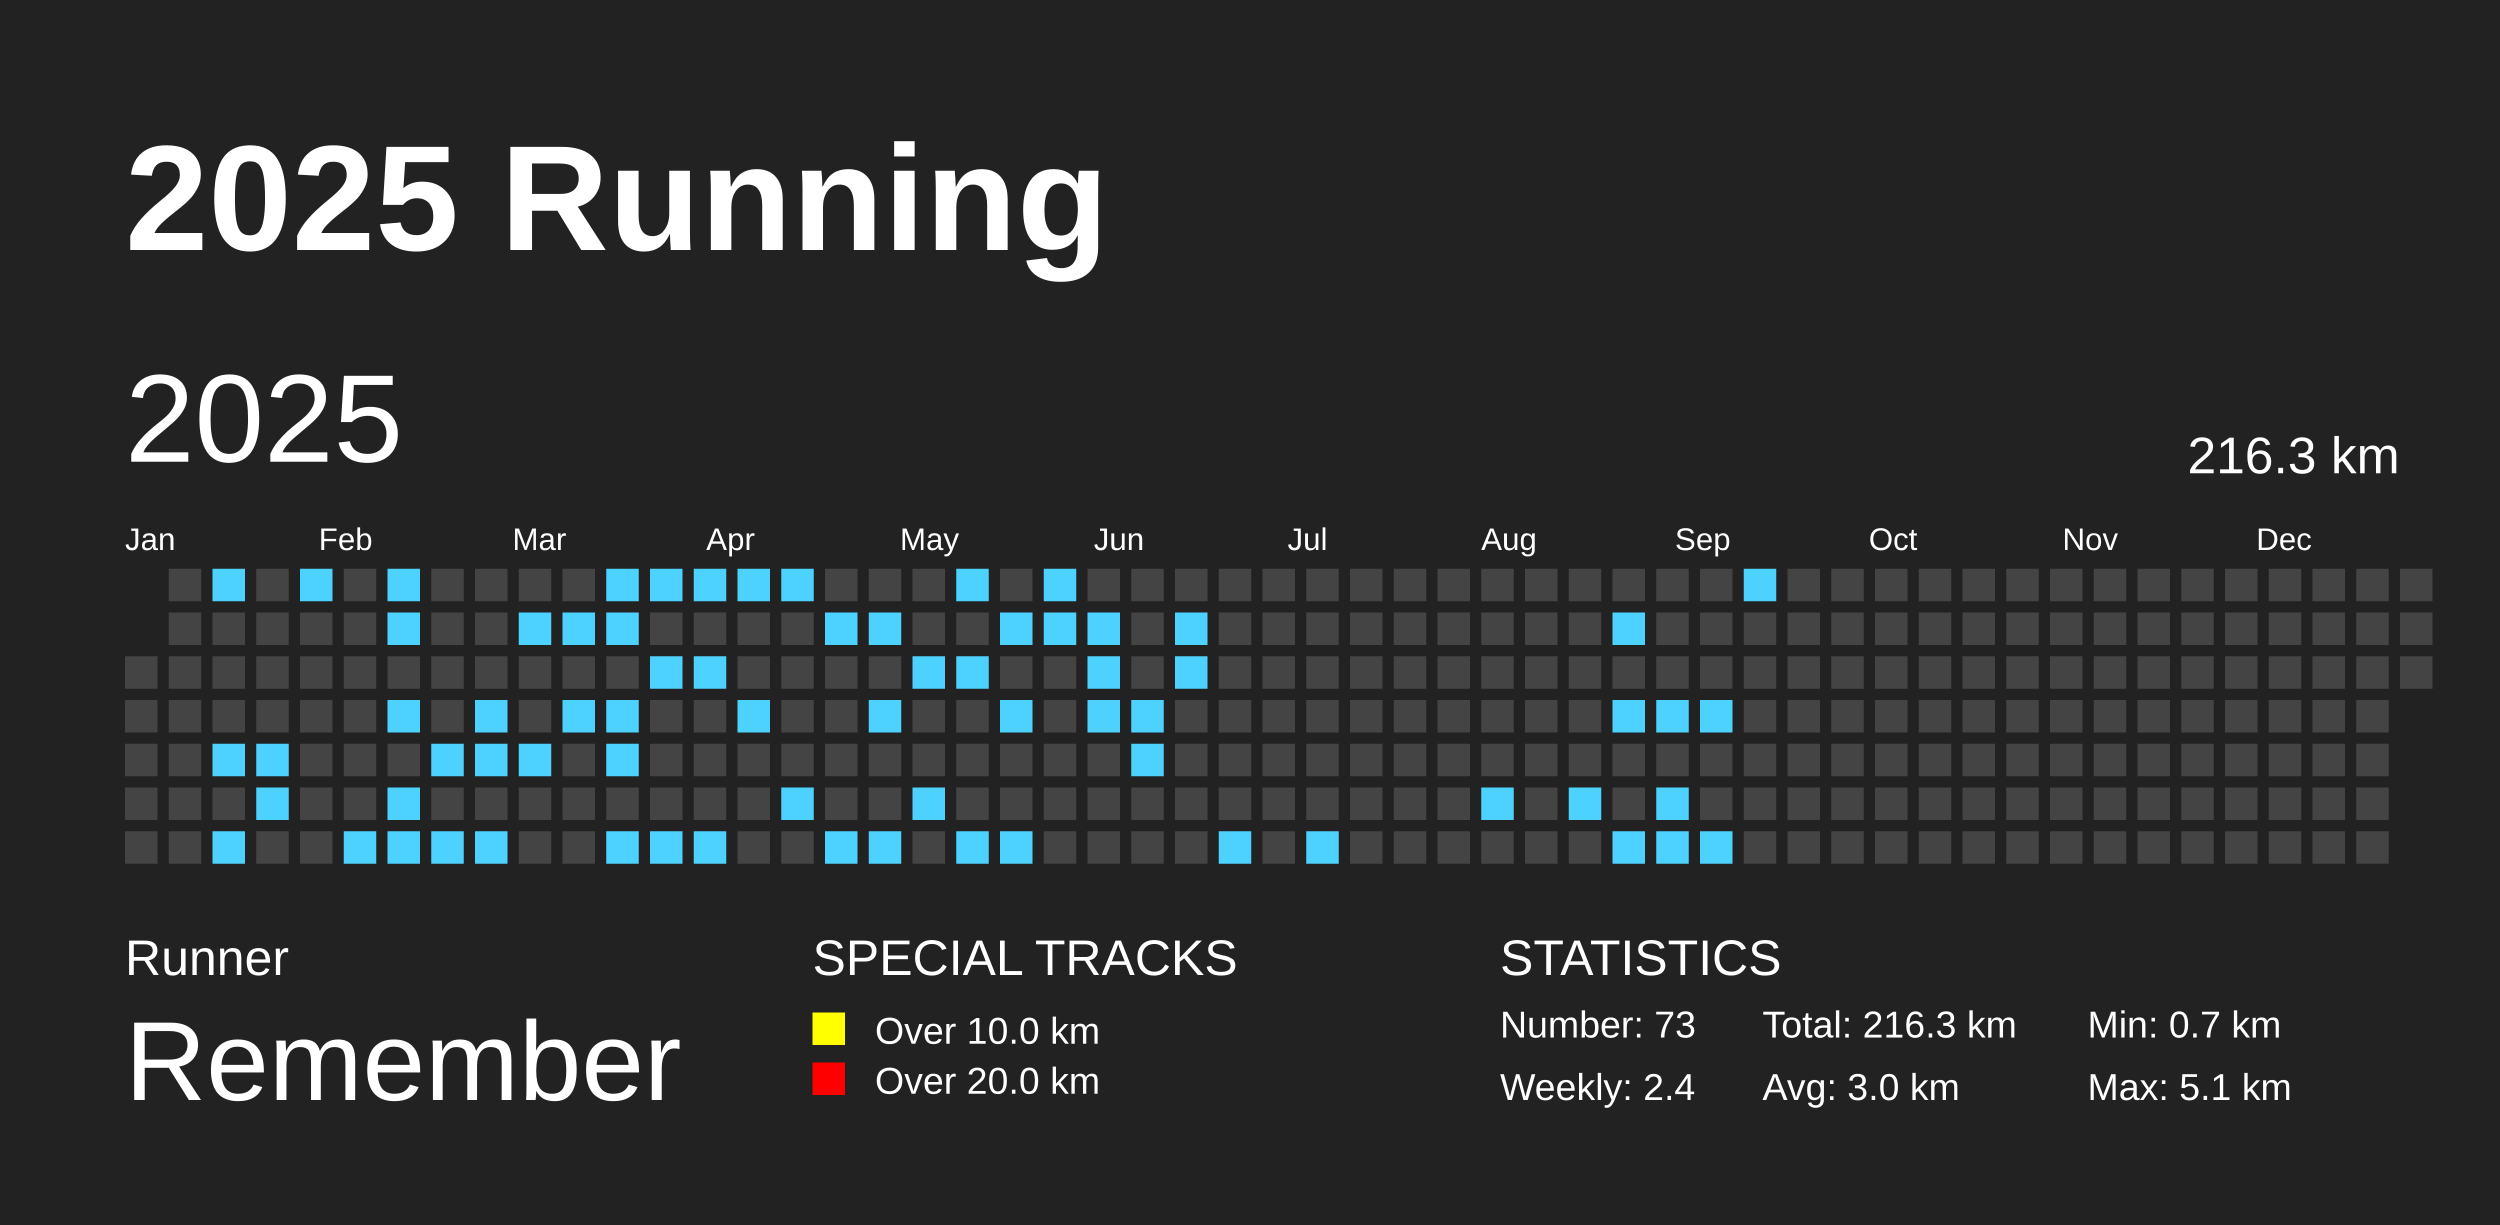
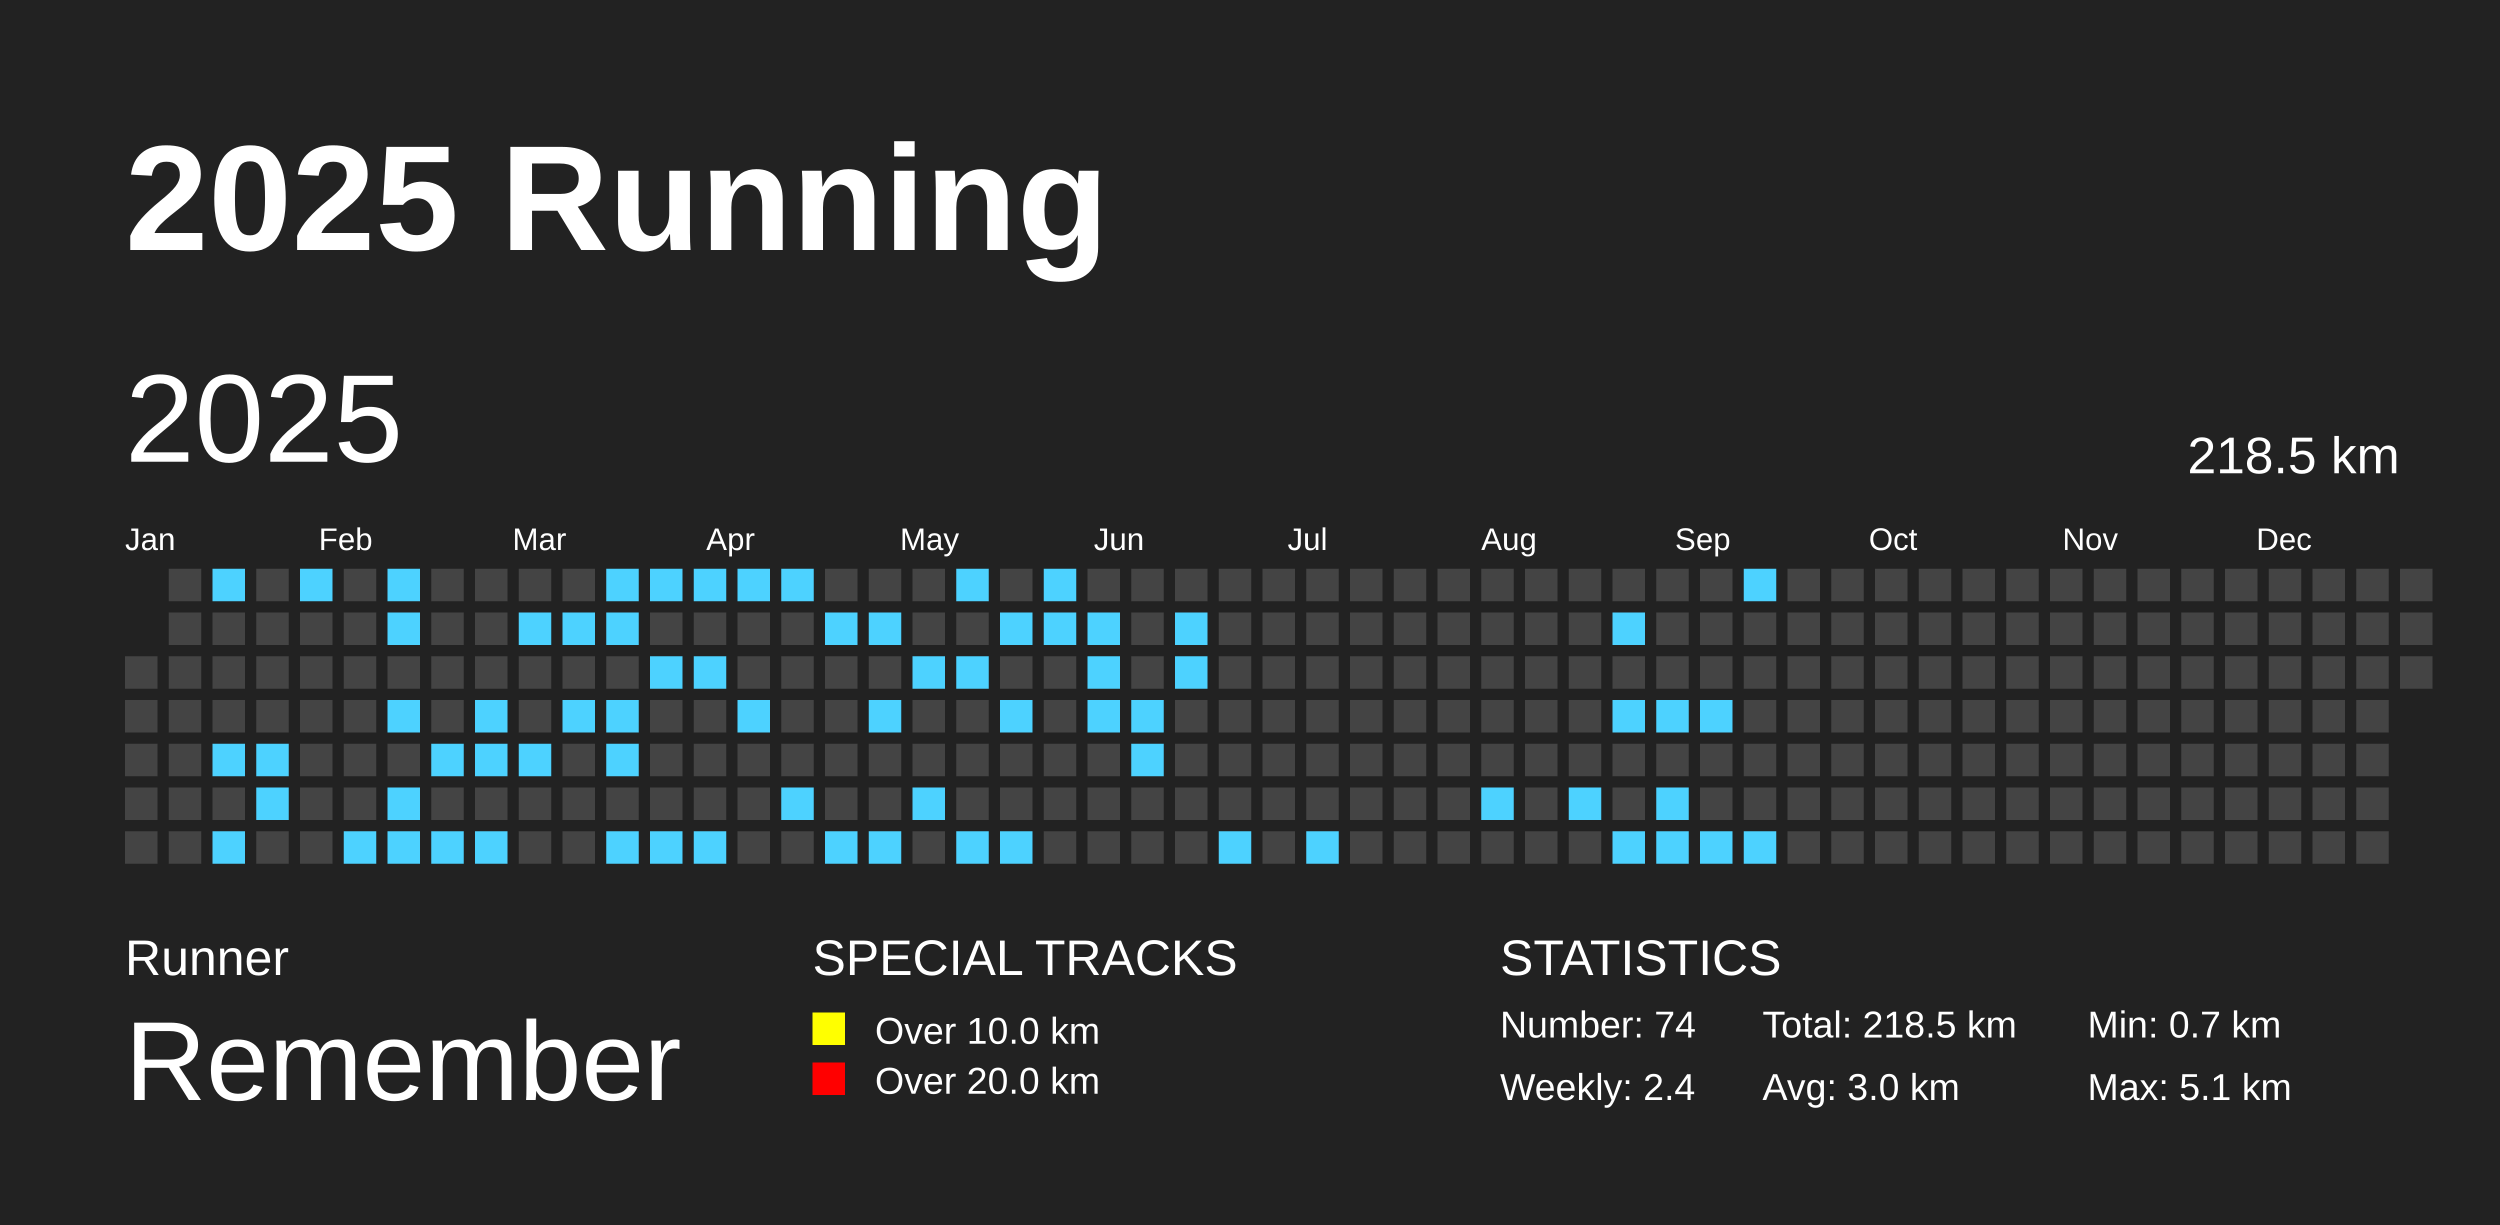
<svg xmlns="http://www.w3.org/2000/svg" baseProfile="full" height="98mm" version="1.1" viewBox="0,0,200,98" width="200mm">
  <defs />
  <rect fill="#222222" height="98" width="200" x="0" y="0" />
  <text fill="#FFFFFF" style="font-size:12px; font-family:Arial; font-weight:bold;" x="10" y="20">2025 Running</text>
  <text fill="#FFFFFF" style="font-size:4px; font-family:Arial" x="10" y="78">Runner</text>
  <text fill="#FFFFFF" style="font-size:9px; font-family:Arial" x="10" y="88">Remember</text>
  <text fill="#FFFFFF" style="font-size:4px; font-family:Arial" x="65" y="78">SPECIAL TRACKS</text>
  <rect fill="yellow" height="2.6" width="2.6" x="65" y="81" />
  <text fill="#FFFFFF" style="font-size:3px; font-family:Arial" x="70" y="83.5">Over 10.0 km</text>
  <rect fill="red" height="2.6" width="2.6" x="65" y="85" />
  <text fill="#FFFFFF" style="font-size:3px; font-family:Arial" x="70" y="87.5">Over 20.0 km</text>
  <text fill="#FFFFFF" style="font-size:4px; font-family:Arial" x="120" y="78">STATISTICS</text>
-   <text fill="#FFFFFF" style="font-size:3px; font-family:Arial" x="120" y="83">Number: 73</text>
+   <text fill="#FFFFFF" style="font-size:3px; font-family:Arial" x="120" y="83">Number: 74</text>
  <text fill="#FFFFFF" style="font-size:3px; font-family:Arial" x="120" y="88">Weekly: 2.4</text>
-   <text fill="#FFFFFF" style="font-size:3px; font-family:Arial" x="141" y="83">Total: 216.3 km</text>
+   <text fill="#FFFFFF" style="font-size:3px; font-family:Arial" x="141" y="83">Total: 218.5 km</text>
  <text fill="#FFFFFF" style="font-size:3px; font-family:Arial" x="141" y="88">Avg: 3.0 km</text>
  <text fill="#FFFFFF" style="font-size:3px; font-family:Arial" x="167" y="83">Min: 0.7 km</text>
  <text fill="#FFFFFF" style="font-size:3px; font-family:Arial" x="167" y="88">Max: 5.1 km</text>
  <text dominant-baseline="hanging" fill="#FFFFFF" style="font-size:10.0px; font-family:Arial;" x="10" y="30">2025</text>
-   <text dominant-baseline="hanging" fill="#FFFFFF" style="font-size:4.125px; font-family:Arial;" x="175" y="35">216.3 km</text>
+   <text dominant-baseline="hanging" fill="#FFFFFF" style="font-size:4.125px; font-family:Arial;" x="175" y="35">218.5 km</text>
  <text fill="#FFFFFF" style="font-size:2.5px; font-family:Arial" x="10.0" y="44">Jan</text>
  <text fill="#FFFFFF" style="font-size:2.5px; font-family:Arial" x="25.5" y="44">Feb</text>
  <text fill="#FFFFFF" style="font-size:2.5px; font-family:Arial" x="41.0" y="44">Mar</text>
  <text fill="#FFFFFF" style="font-size:2.5px; font-family:Arial" x="56.5" y="44">Apr</text>
  <text fill="#FFFFFF" style="font-size:2.5px; font-family:Arial" x="72.0" y="44">May</text>
  <text fill="#FFFFFF" style="font-size:2.5px; font-family:Arial" x="87.5" y="44">Jun</text>
  <text fill="#FFFFFF" style="font-size:2.5px; font-family:Arial" x="103.0" y="44">Jul</text>
  <text fill="#FFFFFF" style="font-size:2.5px; font-family:Arial" x="118.5" y="44">Aug</text>
  <text fill="#FFFFFF" style="font-size:2.5px; font-family:Arial" x="134.0" y="44">Sep</text>
  <text fill="#FFFFFF" style="font-size:2.5px; font-family:Arial" x="149.5" y="44">Oct</text>
  <text fill="#FFFFFF" style="font-size:2.5px; font-family:Arial" x="165.0" y="44">Nov</text>
  <text fill="#FFFFFF" style="font-size:2.5px; font-family:Arial" x="180.5" y="44">Dec</text>
  <rect fill="#444444" height="2.6" width="2.6" x="10.0" y="52.5" />
  <rect fill="#444444" height="2.6" width="2.6" x="10.0" y="56.0" />
  <rect fill="#444444" height="2.6" width="2.6" x="10.0" y="59.5" />
  <rect fill="#444444" height="2.6" width="2.6" x="10.0" y="63.0" />
  <rect fill="#444444" height="2.6" width="2.6" x="10.0" y="66.5" />
  <rect fill="#444444" height="2.6" width="2.6" x="13.5" y="45.5" />
  <rect fill="#444444" height="2.6" width="2.6" x="13.5" y="49.0" />
  <rect fill="#444444" height="2.6" width="2.6" x="13.5" y="52.5" />
  <rect fill="#444444" height="2.6" width="2.6" x="13.5" y="56.0" />
  <rect fill="#444444" height="2.6" width="2.6" x="13.5" y="59.5" />
  <rect fill="#444444" height="2.6" width="2.6" x="13.5" y="63.0" />
  <rect fill="#444444" height="2.6" width="2.6" x="13.5" y="66.5" />
  <rect fill="#4DD2FF" height="2.6" width="2.6" x="17.0" y="45.5" />
  <rect fill="#444444" height="2.6" width="2.6" x="17.0" y="49.0" />
  <rect fill="#444444" height="2.6" width="2.6" x="17.0" y="52.5" />
  <rect fill="#444444" height="2.6" width="2.6" x="17.0" y="56.0" />
  <rect fill="#4DD2FF" height="2.6" width="2.6" x="17.0" y="59.5" />
  <rect fill="#444444" height="2.6" width="2.6" x="17.0" y="63.0" />
  <rect fill="#4DD2FF" height="2.6" width="2.6" x="17.0" y="66.5" />
  <rect fill="#444444" height="2.6" width="2.6" x="20.5" y="45.5" />
  <rect fill="#444444" height="2.6" width="2.6" x="20.5" y="49.0" />
  <rect fill="#444444" height="2.6" width="2.6" x="20.5" y="52.5" />
  <rect fill="#444444" height="2.6" width="2.6" x="20.5" y="56.0" />
  <rect fill="#4DD2FF" height="2.6" width="2.6" x="20.5" y="59.5" />
  <rect fill="#4DD2FF" height="2.6" width="2.6" x="20.5" y="63.0" />
  <rect fill="#444444" height="2.6" width="2.6" x="20.5" y="66.5" />
  <rect fill="#4DD2FF" height="2.6" width="2.6" x="24.0" y="45.5" />
  <rect fill="#444444" height="2.6" width="2.6" x="24.0" y="49.0" />
  <rect fill="#444444" height="2.6" width="2.6" x="24.0" y="52.5" />
  <rect fill="#444444" height="2.6" width="2.6" x="24.0" y="56.0" />
  <rect fill="#444444" height="2.6" width="2.6" x="24.0" y="59.5" />
  <rect fill="#444444" height="2.6" width="2.6" x="24.0" y="63.0" />
  <rect fill="#444444" height="2.6" width="2.6" x="24.0" y="66.5" />
  <rect fill="#444444" height="2.6" width="2.6" x="27.5" y="45.5" />
  <rect fill="#444444" height="2.6" width="2.6" x="27.5" y="49.0" />
  <rect fill="#444444" height="2.6" width="2.6" x="27.5" y="52.5" />
  <rect fill="#444444" height="2.6" width="2.6" x="27.5" y="56.0" />
  <rect fill="#444444" height="2.6" width="2.6" x="27.5" y="59.5" />
  <rect fill="#444444" height="2.6" width="2.6" x="27.5" y="63.0" />
  <rect fill="#4DD2FF" height="2.6" width="2.6" x="27.5" y="66.5" />
  <rect fill="#4DD2FF" height="2.6" width="2.6" x="31.0" y="45.5" />
  <rect fill="#4DD2FF" height="2.6" width="2.6" x="31.0" y="49.0" />
  <rect fill="#444444" height="2.6" width="2.6" x="31.0" y="52.5" />
  <rect fill="#4DD2FF" height="2.6" width="2.6" x="31.0" y="56.0" />
  <rect fill="#444444" height="2.6" width="2.6" x="31.0" y="59.5" />
  <rect fill="#4DD2FF" height="2.6" width="2.6" x="31.0" y="63.0" />
  <rect fill="#4DD2FF" height="2.6" width="2.6" x="31.0" y="66.5" />
  <rect fill="#444444" height="2.6" width="2.6" x="34.5" y="45.5" />
  <rect fill="#444444" height="2.6" width="2.6" x="34.5" y="49.0" />
  <rect fill="#444444" height="2.6" width="2.6" x="34.5" y="52.5" />
  <rect fill="#444444" height="2.6" width="2.6" x="34.5" y="56.0" />
  <rect fill="#4DD2FF" height="2.6" width="2.6" x="34.5" y="59.5" />
  <rect fill="#444444" height="2.6" width="2.6" x="34.5" y="63.0" />
  <rect fill="#4DD2FF" height="2.6" width="2.6" x="34.5" y="66.5" />
  <rect fill="#444444" height="2.6" width="2.6" x="38.0" y="45.5" />
  <rect fill="#444444" height="2.6" width="2.6" x="38.0" y="49.0" />
  <rect fill="#444444" height="2.6" width="2.6" x="38.0" y="52.5" />
  <rect fill="#4DD2FF" height="2.6" width="2.6" x="38.0" y="56.0" />
  <rect fill="#4DD2FF" height="2.6" width="2.6" x="38.0" y="59.5" />
  <rect fill="#444444" height="2.6" width="2.6" x="38.0" y="63.0" />
  <rect fill="#4DD2FF" height="2.6" width="2.6" x="38.0" y="66.5" />
  <rect fill="#444444" height="2.6" width="2.6" x="41.5" y="45.5" />
  <rect fill="#4DD2FF" height="2.6" width="2.6" x="41.5" y="49.0" />
  <rect fill="#444444" height="2.6" width="2.6" x="41.5" y="52.5" />
  <rect fill="#444444" height="2.6" width="2.6" x="41.5" y="56.0" />
  <rect fill="#4DD2FF" height="2.6" width="2.6" x="41.5" y="59.5" />
  <rect fill="#444444" height="2.6" width="2.6" x="41.5" y="63.0" />
  <rect fill="#444444" height="2.6" width="2.6" x="41.5" y="66.5" />
  <rect fill="#444444" height="2.6" width="2.6" x="45.0" y="45.5" />
  <rect fill="#4DD2FF" height="2.6" width="2.6" x="45.0" y="49.0" />
  <rect fill="#444444" height="2.6" width="2.6" x="45.0" y="52.5" />
  <rect fill="#4DD2FF" height="2.6" width="2.6" x="45.0" y="56.0" />
  <rect fill="#444444" height="2.6" width="2.6" x="45.0" y="59.5" />
  <rect fill="#444444" height="2.6" width="2.6" x="45.0" y="63.0" />
  <rect fill="#444444" height="2.6" width="2.6" x="45.0" y="66.5" />
  <rect fill="#4DD2FF" height="2.6" width="2.6" x="48.5" y="45.5" />
  <rect fill="#4DD2FF" height="2.6" width="2.6" x="48.5" y="49.0" />
  <rect fill="#444444" height="2.6" width="2.6" x="48.5" y="52.5" />
  <rect fill="#4DD2FF" height="2.6" width="2.6" x="48.5" y="56.0" />
  <rect fill="#4DD2FF" height="2.6" width="2.6" x="48.5" y="59.5" />
  <rect fill="#444444" height="2.6" width="2.6" x="48.5" y="63.0" />
  <rect fill="#4DD2FF" height="2.6" width="2.6" x="48.5" y="66.5" />
  <rect fill="#4DD2FF" height="2.6" width="2.6" x="52.0" y="45.5" />
  <rect fill="#444444" height="2.6" width="2.6" x="52.0" y="49.0" />
  <rect fill="#4DD2FF" height="2.6" width="2.6" x="52.0" y="52.5" />
  <rect fill="#444444" height="2.6" width="2.6" x="52.0" y="56.0" />
  <rect fill="#444444" height="2.6" width="2.6" x="52.0" y="59.5" />
  <rect fill="#444444" height="2.6" width="2.6" x="52.0" y="63.0" />
  <rect fill="#4DD2FF" height="2.6" width="2.6" x="52.0" y="66.5" />
  <rect fill="#4DD2FF" height="2.6" width="2.6" x="55.5" y="45.5" />
  <rect fill="#444444" height="2.6" width="2.6" x="55.5" y="49.0" />
  <rect fill="#4DD2FF" height="2.6" width="2.6" x="55.5" y="52.5" />
  <rect fill="#444444" height="2.6" width="2.6" x="55.5" y="56.0" />
  <rect fill="#444444" height="2.6" width="2.6" x="55.5" y="59.5" />
  <rect fill="#444444" height="2.6" width="2.6" x="55.5" y="63.0" />
  <rect fill="#4DD2FF" height="2.6" width="2.6" x="55.5" y="66.5" />
  <rect fill="#4DD2FF" height="2.6" width="2.6" x="59.0" y="45.5" />
  <rect fill="#444444" height="2.6" width="2.6" x="59.0" y="49.0" />
  <rect fill="#444444" height="2.6" width="2.6" x="59.0" y="52.5" />
  <rect fill="#4DD2FF" height="2.6" width="2.6" x="59.0" y="56.0" />
  <rect fill="#444444" height="2.6" width="2.6" x="59.0" y="59.5" />
  <rect fill="#444444" height="2.6" width="2.6" x="59.0" y="63.0" />
  <rect fill="#444444" height="2.6" width="2.6" x="59.0" y="66.5" />
  <rect fill="#4DD2FF" height="2.6" width="2.6" x="62.5" y="45.5" />
  <rect fill="#444444" height="2.6" width="2.6" x="62.5" y="49.0" />
  <rect fill="#444444" height="2.6" width="2.6" x="62.5" y="52.5" />
  <rect fill="#444444" height="2.6" width="2.6" x="62.5" y="56.0" />
  <rect fill="#444444" height="2.6" width="2.6" x="62.5" y="59.5" />
  <rect fill="#4DD2FF" height="2.6" width="2.6" x="62.5" y="63.0" />
  <rect fill="#444444" height="2.6" width="2.6" x="62.5" y="66.5" />
  <rect fill="#444444" height="2.6" width="2.6" x="66.0" y="45.5" />
  <rect fill="#4DD2FF" height="2.6" width="2.6" x="66.0" y="49.0" />
  <rect fill="#444444" height="2.6" width="2.6" x="66.0" y="52.5" />
  <rect fill="#444444" height="2.6" width="2.6" x="66.0" y="56.0" />
  <rect fill="#444444" height="2.6" width="2.6" x="66.0" y="59.5" />
  <rect fill="#444444" height="2.6" width="2.6" x="66.0" y="63.0" />
  <rect fill="#4DD2FF" height="2.6" width="2.6" x="66.0" y="66.5" />
  <rect fill="#444444" height="2.6" width="2.6" x="69.5" y="45.5" />
  <rect fill="#4DD2FF" height="2.6" width="2.6" x="69.5" y="49.0" />
  <rect fill="#444444" height="2.6" width="2.6" x="69.5" y="52.5" />
  <rect fill="#4DD2FF" height="2.6" width="2.6" x="69.5" y="56.0" />
  <rect fill="#444444" height="2.6" width="2.6" x="69.5" y="59.5" />
  <rect fill="#444444" height="2.6" width="2.6" x="69.5" y="63.0" />
  <rect fill="#4DD2FF" height="2.6" width="2.6" x="69.5" y="66.5" />
  <rect fill="#444444" height="2.6" width="2.6" x="73.0" y="45.5" />
  <rect fill="#444444" height="2.6" width="2.6" x="73.0" y="49.0" />
  <rect fill="#4DD2FF" height="2.6" width="2.6" x="73.0" y="52.5" />
  <rect fill="#444444" height="2.6" width="2.6" x="73.0" y="56.0" />
  <rect fill="#444444" height="2.6" width="2.6" x="73.0" y="59.5" />
  <rect fill="#4DD2FF" height="2.6" width="2.6" x="73.0" y="63.0" />
  <rect fill="#444444" height="2.6" width="2.6" x="73.0" y="66.5" />
  <rect fill="#4DD2FF" height="2.6" width="2.6" x="76.5" y="45.5" />
  <rect fill="#444444" height="2.6" width="2.6" x="76.5" y="49.0" />
  <rect fill="#4DD2FF" height="2.6" width="2.6" x="76.5" y="52.5" />
  <rect fill="#444444" height="2.6" width="2.6" x="76.5" y="56.0" />
  <rect fill="#444444" height="2.6" width="2.6" x="76.5" y="59.5" />
  <rect fill="#444444" height="2.6" width="2.6" x="76.5" y="63.0" />
  <rect fill="#4DD2FF" height="2.6" width="2.6" x="76.5" y="66.5" />
  <rect fill="#444444" height="2.6" width="2.6" x="80.0" y="45.5" />
  <rect fill="#4DD2FF" height="2.6" width="2.6" x="80.0" y="49.0" />
  <rect fill="#444444" height="2.6" width="2.6" x="80.0" y="52.5" />
  <rect fill="#4DD2FF" height="2.6" width="2.6" x="80.0" y="56.0" />
  <rect fill="#444444" height="2.6" width="2.6" x="80.0" y="59.5" />
  <rect fill="#444444" height="2.6" width="2.6" x="80.0" y="63.0" />
  <rect fill="#4DD2FF" height="2.6" width="2.6" x="80.0" y="66.5" />
  <rect fill="#4DD2FF" height="2.6" width="2.6" x="83.5" y="45.5" />
  <rect fill="#4DD2FF" height="2.6" width="2.6" x="83.5" y="49.0" />
  <rect fill="#444444" height="2.6" width="2.6" x="83.5" y="52.5" />
  <rect fill="#444444" height="2.6" width="2.6" x="83.5" y="56.0" />
  <rect fill="#444444" height="2.6" width="2.6" x="83.5" y="59.5" />
  <rect fill="#444444" height="2.6" width="2.6" x="83.5" y="63.0" />
  <rect fill="#444444" height="2.6" width="2.6" x="83.5" y="66.5" />
  <rect fill="#444444" height="2.6" width="2.6" x="87.0" y="45.5" />
  <rect fill="#4DD2FF" height="2.6" width="2.6" x="87.0" y="49.0" />
  <rect fill="#4DD2FF" height="2.6" width="2.6" x="87.0" y="52.5" />
  <rect fill="#4DD2FF" height="2.6" width="2.6" x="87.0" y="56.0" />
  <rect fill="#444444" height="2.6" width="2.6" x="87.0" y="59.5" />
  <rect fill="#444444" height="2.6" width="2.6" x="87.0" y="63.0" />
  <rect fill="#444444" height="2.6" width="2.6" x="87.0" y="66.5" />
  <rect fill="#444444" height="2.6" width="2.6" x="90.5" y="45.5" />
  <rect fill="#444444" height="2.6" width="2.6" x="90.5" y="49.0" />
  <rect fill="#444444" height="2.6" width="2.6" x="90.5" y="52.5" />
  <rect fill="#4DD2FF" height="2.6" width="2.6" x="90.5" y="56.0" />
  <rect fill="#4DD2FF" height="2.6" width="2.6" x="90.5" y="59.5" />
  <rect fill="#444444" height="2.6" width="2.6" x="90.5" y="63.0" />
  <rect fill="#444444" height="2.6" width="2.6" x="90.5" y="66.5" />
  <rect fill="#444444" height="2.6" width="2.6" x="94.0" y="45.5" />
  <rect fill="#4DD2FF" height="2.6" width="2.6" x="94.0" y="49.0" />
  <rect fill="#4DD2FF" height="2.6" width="2.6" x="94.0" y="52.5" />
  <rect fill="#444444" height="2.6" width="2.6" x="94.0" y="56.0" />
  <rect fill="#444444" height="2.6" width="2.6" x="94.0" y="59.5" />
  <rect fill="#444444" height="2.6" width="2.6" x="94.0" y="63.0" />
  <rect fill="#444444" height="2.6" width="2.6" x="94.0" y="66.5" />
  <rect fill="#444444" height="2.6" width="2.6" x="97.5" y="45.5" />
  <rect fill="#444444" height="2.6" width="2.6" x="97.5" y="49.0" />
  <rect fill="#444444" height="2.6" width="2.6" x="97.5" y="52.5" />
  <rect fill="#444444" height="2.6" width="2.6" x="97.5" y="56.0" />
  <rect fill="#444444" height="2.6" width="2.6" x="97.5" y="59.5" />
  <rect fill="#444444" height="2.6" width="2.6" x="97.5" y="63.0" />
  <rect fill="#4DD2FF" height="2.6" width="2.6" x="97.5" y="66.5" />
  <rect fill="#444444" height="2.6" width="2.6" x="101.0" y="45.5" />
  <rect fill="#444444" height="2.6" width="2.6" x="101.0" y="49.0" />
  <rect fill="#444444" height="2.6" width="2.6" x="101.0" y="52.5" />
  <rect fill="#444444" height="2.6" width="2.6" x="101.0" y="56.0" />
  <rect fill="#444444" height="2.6" width="2.6" x="101.0" y="59.5" />
  <rect fill="#444444" height="2.6" width="2.6" x="101.0" y="63.0" />
  <rect fill="#444444" height="2.6" width="2.6" x="101.0" y="66.5" />
  <rect fill="#444444" height="2.6" width="2.6" x="104.5" y="45.5" />
  <rect fill="#444444" height="2.6" width="2.6" x="104.5" y="49.0" />
  <rect fill="#444444" height="2.6" width="2.6" x="104.5" y="52.5" />
  <rect fill="#444444" height="2.6" width="2.6" x="104.5" y="56.0" />
  <rect fill="#444444" height="2.6" width="2.6" x="104.5" y="59.5" />
  <rect fill="#444444" height="2.6" width="2.6" x="104.5" y="63.0" />
  <rect fill="#4DD2FF" height="2.6" width="2.6" x="104.5" y="66.5" />
  <rect fill="#444444" height="2.6" width="2.6" x="108.0" y="45.5" />
  <rect fill="#444444" height="2.6" width="2.6" x="108.0" y="49.0" />
  <rect fill="#444444" height="2.6" width="2.6" x="108.0" y="52.5" />
  <rect fill="#444444" height="2.6" width="2.6" x="108.0" y="56.0" />
  <rect fill="#444444" height="2.6" width="2.6" x="108.0" y="59.5" />
  <rect fill="#444444" height="2.6" width="2.6" x="108.0" y="63.0" />
  <rect fill="#444444" height="2.6" width="2.6" x="108.0" y="66.5" />
  <rect fill="#444444" height="2.6" width="2.6" x="111.5" y="45.5" />
  <rect fill="#444444" height="2.6" width="2.6" x="111.5" y="49.0" />
  <rect fill="#444444" height="2.6" width="2.6" x="111.5" y="52.5" />
  <rect fill="#444444" height="2.6" width="2.6" x="111.5" y="56.0" />
  <rect fill="#444444" height="2.6" width="2.6" x="111.5" y="59.5" />
  <rect fill="#444444" height="2.6" width="2.6" x="111.5" y="63.0" />
  <rect fill="#444444" height="2.6" width="2.6" x="111.5" y="66.5" />
  <rect fill="#444444" height="2.6" width="2.6" x="115.0" y="45.5" />
  <rect fill="#444444" height="2.6" width="2.6" x="115.0" y="49.0" />
  <rect fill="#444444" height="2.6" width="2.6" x="115.0" y="52.5" />
  <rect fill="#444444" height="2.6" width="2.6" x="115.0" y="56.0" />
  <rect fill="#444444" height="2.6" width="2.6" x="115.0" y="59.5" />
  <rect fill="#444444" height="2.6" width="2.6" x="115.0" y="63.0" />
  <rect fill="#444444" height="2.6" width="2.6" x="115.0" y="66.5" />
  <rect fill="#444444" height="2.6" width="2.6" x="118.5" y="45.5" />
  <rect fill="#444444" height="2.6" width="2.6" x="118.5" y="49.0" />
  <rect fill="#444444" height="2.6" width="2.6" x="118.5" y="52.5" />
  <rect fill="#444444" height="2.6" width="2.6" x="118.5" y="56.0" />
  <rect fill="#444444" height="2.6" width="2.6" x="118.5" y="59.5" />
  <rect fill="#4DD2FF" height="2.6" width="2.6" x="118.5" y="63.0" />
  <rect fill="#444444" height="2.6" width="2.6" x="118.5" y="66.5" />
  <rect fill="#444444" height="2.6" width="2.6" x="122.0" y="45.5" />
  <rect fill="#444444" height="2.6" width="2.6" x="122.0" y="49.0" />
  <rect fill="#444444" height="2.6" width="2.6" x="122.0" y="52.5" />
  <rect fill="#444444" height="2.6" width="2.6" x="122.0" y="56.0" />
  <rect fill="#444444" height="2.6" width="2.6" x="122.0" y="59.5" />
  <rect fill="#444444" height="2.6" width="2.6" x="122.0" y="63.0" />
  <rect fill="#444444" height="2.6" width="2.6" x="122.0" y="66.5" />
  <rect fill="#444444" height="2.6" width="2.6" x="125.5" y="45.5" />
  <rect fill="#444444" height="2.6" width="2.6" x="125.5" y="49.0" />
  <rect fill="#444444" height="2.6" width="2.6" x="125.5" y="52.5" />
  <rect fill="#444444" height="2.6" width="2.6" x="125.5" y="56.0" />
  <rect fill="#444444" height="2.6" width="2.6" x="125.5" y="59.5" />
  <rect fill="#4DD2FF" height="2.6" width="2.6" x="125.5" y="63.0" />
  <rect fill="#444444" height="2.6" width="2.6" x="125.5" y="66.5" />
  <rect fill="#444444" height="2.6" width="2.6" x="129.0" y="45.5" />
  <rect fill="#4DD2FF" height="2.6" width="2.6" x="129.0" y="49.0" />
  <rect fill="#444444" height="2.6" width="2.6" x="129.0" y="52.5" />
  <rect fill="#4DD2FF" height="2.6" width="2.6" x="129.0" y="56.0" />
  <rect fill="#444444" height="2.6" width="2.6" x="129.0" y="59.5" />
  <rect fill="#444444" height="2.6" width="2.6" x="129.0" y="63.0" />
  <rect fill="#4DD2FF" height="2.6" width="2.6" x="129.0" y="66.5" />
  <rect fill="#444444" height="2.6" width="2.6" x="132.5" y="45.5" />
  <rect fill="#444444" height="2.6" width="2.6" x="132.5" y="49.0" />
  <rect fill="#444444" height="2.6" width="2.6" x="132.5" y="52.5" />
  <rect fill="#4DD2FF" height="2.6" width="2.6" x="132.5" y="56.0" />
  <rect fill="#444444" height="2.6" width="2.6" x="132.5" y="59.5" />
  <rect fill="#4DD2FF" height="2.6" width="2.6" x="132.5" y="63.0" />
  <rect fill="#4DD2FF" height="2.6" width="2.6" x="132.5" y="66.5" />
  <rect fill="#444444" height="2.6" width="2.6" x="136.0" y="45.5" />
  <rect fill="#444444" height="2.6" width="2.6" x="136.0" y="49.0" />
  <rect fill="#444444" height="2.6" width="2.6" x="136.0" y="52.5" />
  <rect fill="#4DD2FF" height="2.6" width="2.6" x="136.0" y="56.0" />
  <rect fill="#444444" height="2.6" width="2.6" x="136.0" y="59.5" />
  <rect fill="#444444" height="2.6" width="2.6" x="136.0" y="63.0" />
  <rect fill="#4DD2FF" height="2.6" width="2.6" x="136.0" y="66.5" />
  <rect fill="#4DD2FF" height="2.6" width="2.6" x="139.5" y="45.5" />
  <rect fill="#444444" height="2.6" width="2.6" x="139.5" y="49.0" />
  <rect fill="#444444" height="2.6" width="2.6" x="139.5" y="52.5" />
  <rect fill="#444444" height="2.6" width="2.6" x="139.5" y="56.0" />
  <rect fill="#444444" height="2.6" width="2.6" x="139.5" y="59.5" />
  <rect fill="#444444" height="2.6" width="2.6" x="139.5" y="63.0" />
-   <rect fill="#444444" height="2.6" width="2.6" x="139.5" y="66.5" />
+   <rect fill="#4DD2FF" height="2.6" width="2.6" x="139.5" y="66.5" />
  <rect fill="#444444" height="2.6" width="2.6" x="143.0" y="45.5" />
  <rect fill="#444444" height="2.6" width="2.6" x="143.0" y="49.0" />
  <rect fill="#444444" height="2.6" width="2.6" x="143.0" y="52.5" />
  <rect fill="#444444" height="2.6" width="2.6" x="143.0" y="56.0" />
  <rect fill="#444444" height="2.6" width="2.6" x="143.0" y="59.5" />
  <rect fill="#444444" height="2.6" width="2.6" x="143.0" y="63.0" />
  <rect fill="#444444" height="2.6" width="2.6" x="143.0" y="66.5" />
  <rect fill="#444444" height="2.6" width="2.6" x="146.5" y="45.5" />
  <rect fill="#444444" height="2.6" width="2.6" x="146.5" y="49.0" />
  <rect fill="#444444" height="2.6" width="2.6" x="146.5" y="52.5" />
  <rect fill="#444444" height="2.6" width="2.6" x="146.5" y="56.0" />
  <rect fill="#444444" height="2.6" width="2.6" x="146.5" y="59.5" />
  <rect fill="#444444" height="2.6" width="2.6" x="146.5" y="63.0" />
  <rect fill="#444444" height="2.6" width="2.6" x="146.5" y="66.5" />
  <rect fill="#444444" height="2.6" width="2.6" x="150.0" y="45.5" />
  <rect fill="#444444" height="2.6" width="2.6" x="150.0" y="49.0" />
  <rect fill="#444444" height="2.6" width="2.6" x="150.0" y="52.5" />
  <rect fill="#444444" height="2.6" width="2.6" x="150.0" y="56.0" />
  <rect fill="#444444" height="2.6" width="2.6" x="150.0" y="59.5" />
  <rect fill="#444444" height="2.6" width="2.6" x="150.0" y="63.0" />
  <rect fill="#444444" height="2.6" width="2.6" x="150.0" y="66.5" />
  <rect fill="#444444" height="2.6" width="2.6" x="153.5" y="45.5" />
  <rect fill="#444444" height="2.6" width="2.6" x="153.5" y="49.0" />
  <rect fill="#444444" height="2.6" width="2.6" x="153.5" y="52.5" />
  <rect fill="#444444" height="2.6" width="2.6" x="153.5" y="56.0" />
  <rect fill="#444444" height="2.6" width="2.6" x="153.5" y="59.5" />
  <rect fill="#444444" height="2.6" width="2.6" x="153.5" y="63.0" />
  <rect fill="#444444" height="2.6" width="2.6" x="153.5" y="66.5" />
  <rect fill="#444444" height="2.6" width="2.6" x="157.0" y="45.5" />
  <rect fill="#444444" height="2.6" width="2.6" x="157.0" y="49.0" />
  <rect fill="#444444" height="2.6" width="2.6" x="157.0" y="52.5" />
  <rect fill="#444444" height="2.6" width="2.6" x="157.0" y="56.0" />
  <rect fill="#444444" height="2.6" width="2.6" x="157.0" y="59.5" />
  <rect fill="#444444" height="2.6" width="2.6" x="157.0" y="63.0" />
  <rect fill="#444444" height="2.6" width="2.6" x="157.0" y="66.5" />
  <rect fill="#444444" height="2.6" width="2.6" x="160.5" y="45.5" />
  <rect fill="#444444" height="2.6" width="2.6" x="160.5" y="49.0" />
  <rect fill="#444444" height="2.6" width="2.6" x="160.5" y="52.5" />
  <rect fill="#444444" height="2.6" width="2.6" x="160.5" y="56.0" />
  <rect fill="#444444" height="2.6" width="2.6" x="160.5" y="59.5" />
  <rect fill="#444444" height="2.6" width="2.6" x="160.5" y="63.0" />
  <rect fill="#444444" height="2.6" width="2.6" x="160.5" y="66.5" />
  <rect fill="#444444" height="2.6" width="2.6" x="164.0" y="45.5" />
  <rect fill="#444444" height="2.6" width="2.6" x="164.0" y="49.0" />
  <rect fill="#444444" height="2.6" width="2.6" x="164.0" y="52.5" />
  <rect fill="#444444" height="2.6" width="2.6" x="164.0" y="56.0" />
  <rect fill="#444444" height="2.6" width="2.6" x="164.0" y="59.5" />
  <rect fill="#444444" height="2.6" width="2.6" x="164.0" y="63.0" />
  <rect fill="#444444" height="2.6" width="2.6" x="164.0" y="66.5" />
  <rect fill="#444444" height="2.6" width="2.6" x="167.5" y="45.5" />
  <rect fill="#444444" height="2.6" width="2.6" x="167.5" y="49.0" />
  <rect fill="#444444" height="2.6" width="2.6" x="167.5" y="52.5" />
  <rect fill="#444444" height="2.6" width="2.6" x="167.5" y="56.0" />
  <rect fill="#444444" height="2.6" width="2.6" x="167.5" y="59.5" />
  <rect fill="#444444" height="2.6" width="2.6" x="167.5" y="63.0" />
  <rect fill="#444444" height="2.6" width="2.6" x="167.5" y="66.5" />
  <rect fill="#444444" height="2.6" width="2.6" x="171.0" y="45.5" />
  <rect fill="#444444" height="2.6" width="2.6" x="171.0" y="49.0" />
  <rect fill="#444444" height="2.6" width="2.6" x="171.0" y="52.5" />
  <rect fill="#444444" height="2.6" width="2.6" x="171.0" y="56.0" />
  <rect fill="#444444" height="2.6" width="2.6" x="171.0" y="59.5" />
  <rect fill="#444444" height="2.6" width="2.6" x="171.0" y="63.0" />
  <rect fill="#444444" height="2.6" width="2.6" x="171.0" y="66.5" />
  <rect fill="#444444" height="2.6" width="2.6" x="174.5" y="45.5" />
  <rect fill="#444444" height="2.6" width="2.6" x="174.5" y="49.0" />
  <rect fill="#444444" height="2.6" width="2.6" x="174.5" y="52.5" />
  <rect fill="#444444" height="2.6" width="2.6" x="174.5" y="56.0" />
  <rect fill="#444444" height="2.6" width="2.6" x="174.5" y="59.5" />
  <rect fill="#444444" height="2.6" width="2.6" x="174.5" y="63.0" />
  <rect fill="#444444" height="2.6" width="2.6" x="174.5" y="66.5" />
  <rect fill="#444444" height="2.6" width="2.6" x="178.0" y="45.5" />
  <rect fill="#444444" height="2.6" width="2.6" x="178.0" y="49.0" />
  <rect fill="#444444" height="2.6" width="2.6" x="178.0" y="52.5" />
  <rect fill="#444444" height="2.6" width="2.6" x="178.0" y="56.0" />
  <rect fill="#444444" height="2.6" width="2.6" x="178.0" y="59.5" />
  <rect fill="#444444" height="2.6" width="2.6" x="178.0" y="63.0" />
  <rect fill="#444444" height="2.6" width="2.6" x="178.0" y="66.5" />
  <rect fill="#444444" height="2.6" width="2.6" x="181.5" y="45.5" />
  <rect fill="#444444" height="2.6" width="2.6" x="181.5" y="49.0" />
  <rect fill="#444444" height="2.6" width="2.6" x="181.5" y="52.5" />
  <rect fill="#444444" height="2.6" width="2.6" x="181.5" y="56.0" />
  <rect fill="#444444" height="2.6" width="2.6" x="181.5" y="59.5" />
  <rect fill="#444444" height="2.6" width="2.6" x="181.5" y="63.0" />
  <rect fill="#444444" height="2.6" width="2.6" x="181.5" y="66.5" />
  <rect fill="#444444" height="2.6" width="2.6" x="185.0" y="45.5" />
  <rect fill="#444444" height="2.6" width="2.6" x="185.0" y="49.0" />
  <rect fill="#444444" height="2.6" width="2.6" x="185.0" y="52.5" />
  <rect fill="#444444" height="2.6" width="2.6" x="185.0" y="56.0" />
  <rect fill="#444444" height="2.6" width="2.6" x="185.0" y="59.5" />
  <rect fill="#444444" height="2.6" width="2.6" x="185.0" y="63.0" />
  <rect fill="#444444" height="2.6" width="2.6" x="185.0" y="66.5" />
  <rect fill="#444444" height="2.6" width="2.6" x="188.5" y="45.5" />
  <rect fill="#444444" height="2.6" width="2.6" x="188.5" y="49.0" />
  <rect fill="#444444" height="2.6" width="2.6" x="188.5" y="52.5" />
  <rect fill="#444444" height="2.6" width="2.6" x="188.5" y="56.0" />
  <rect fill="#444444" height="2.6" width="2.6" x="188.5" y="59.5" />
  <rect fill="#444444" height="2.6" width="2.6" x="188.5" y="63.0" />
  <rect fill="#444444" height="2.6" width="2.6" x="188.5" y="66.5" />
  <rect fill="#444444" height="2.6" width="2.6" x="192.0" y="45.5" />
  <rect fill="#444444" height="2.6" width="2.6" x="192.0" y="49.0" />
  <rect fill="#444444" height="2.6" width="2.6" x="192.0" y="52.5" />
</svg>
